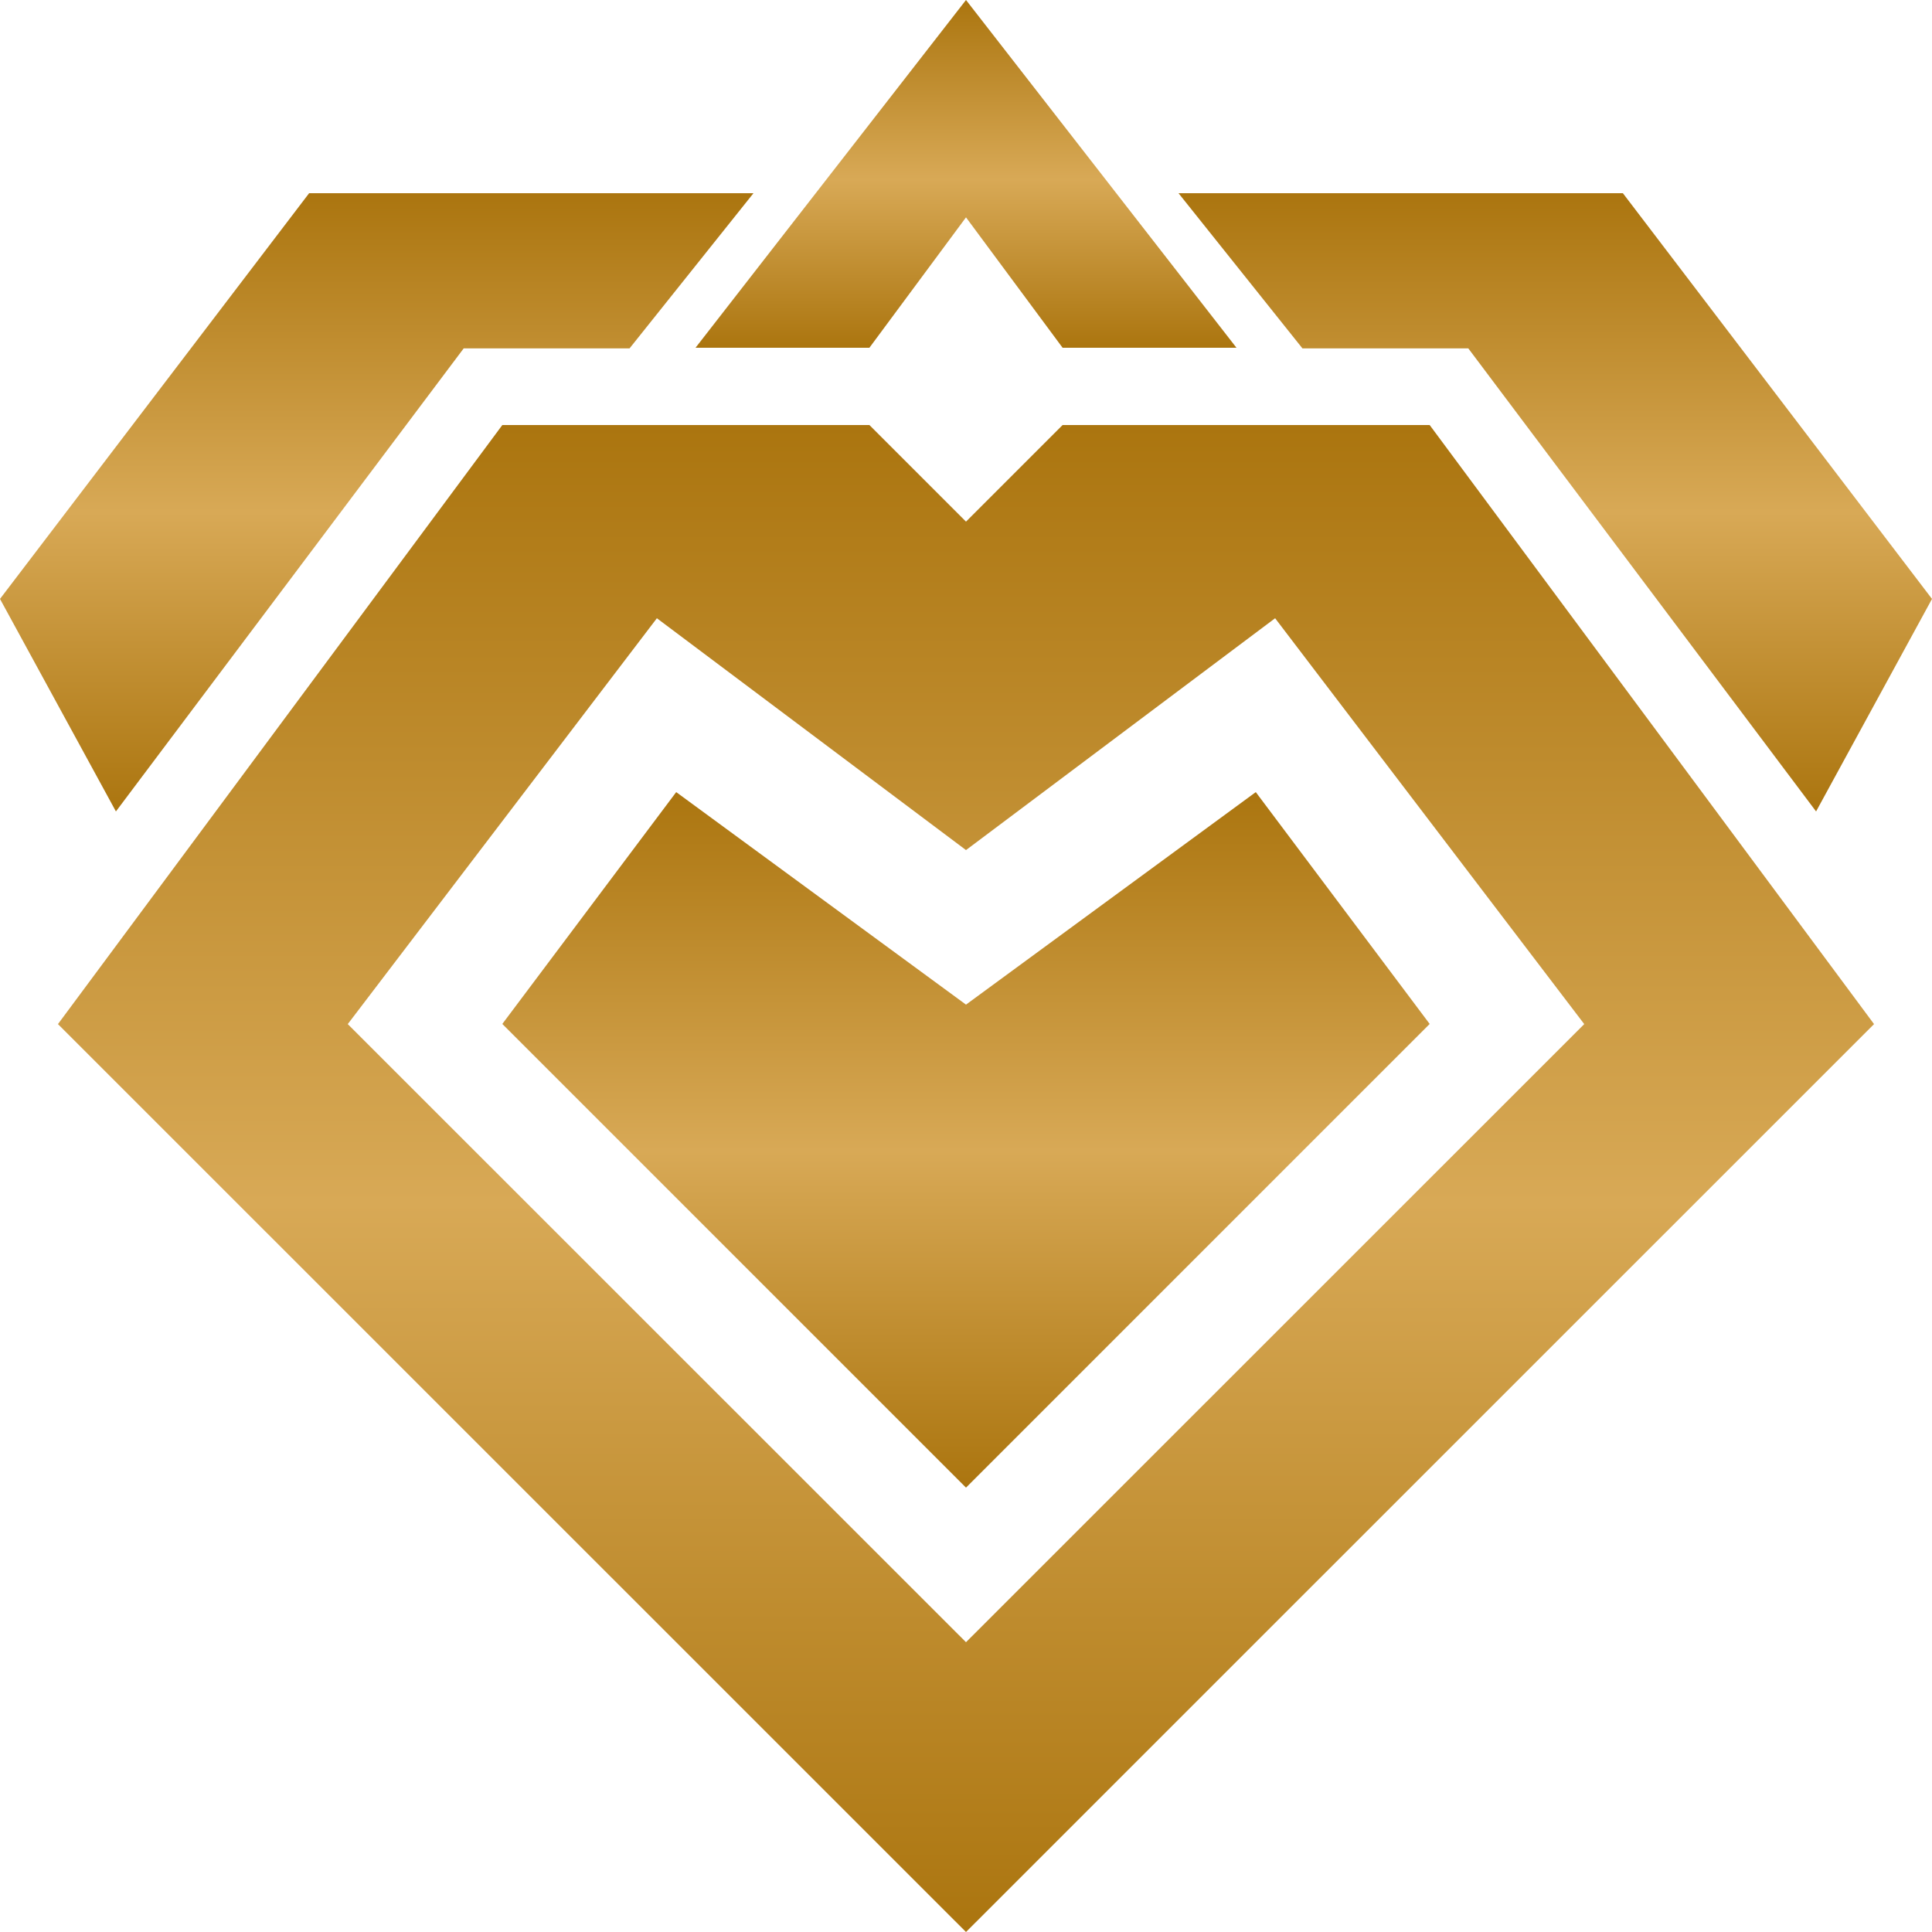
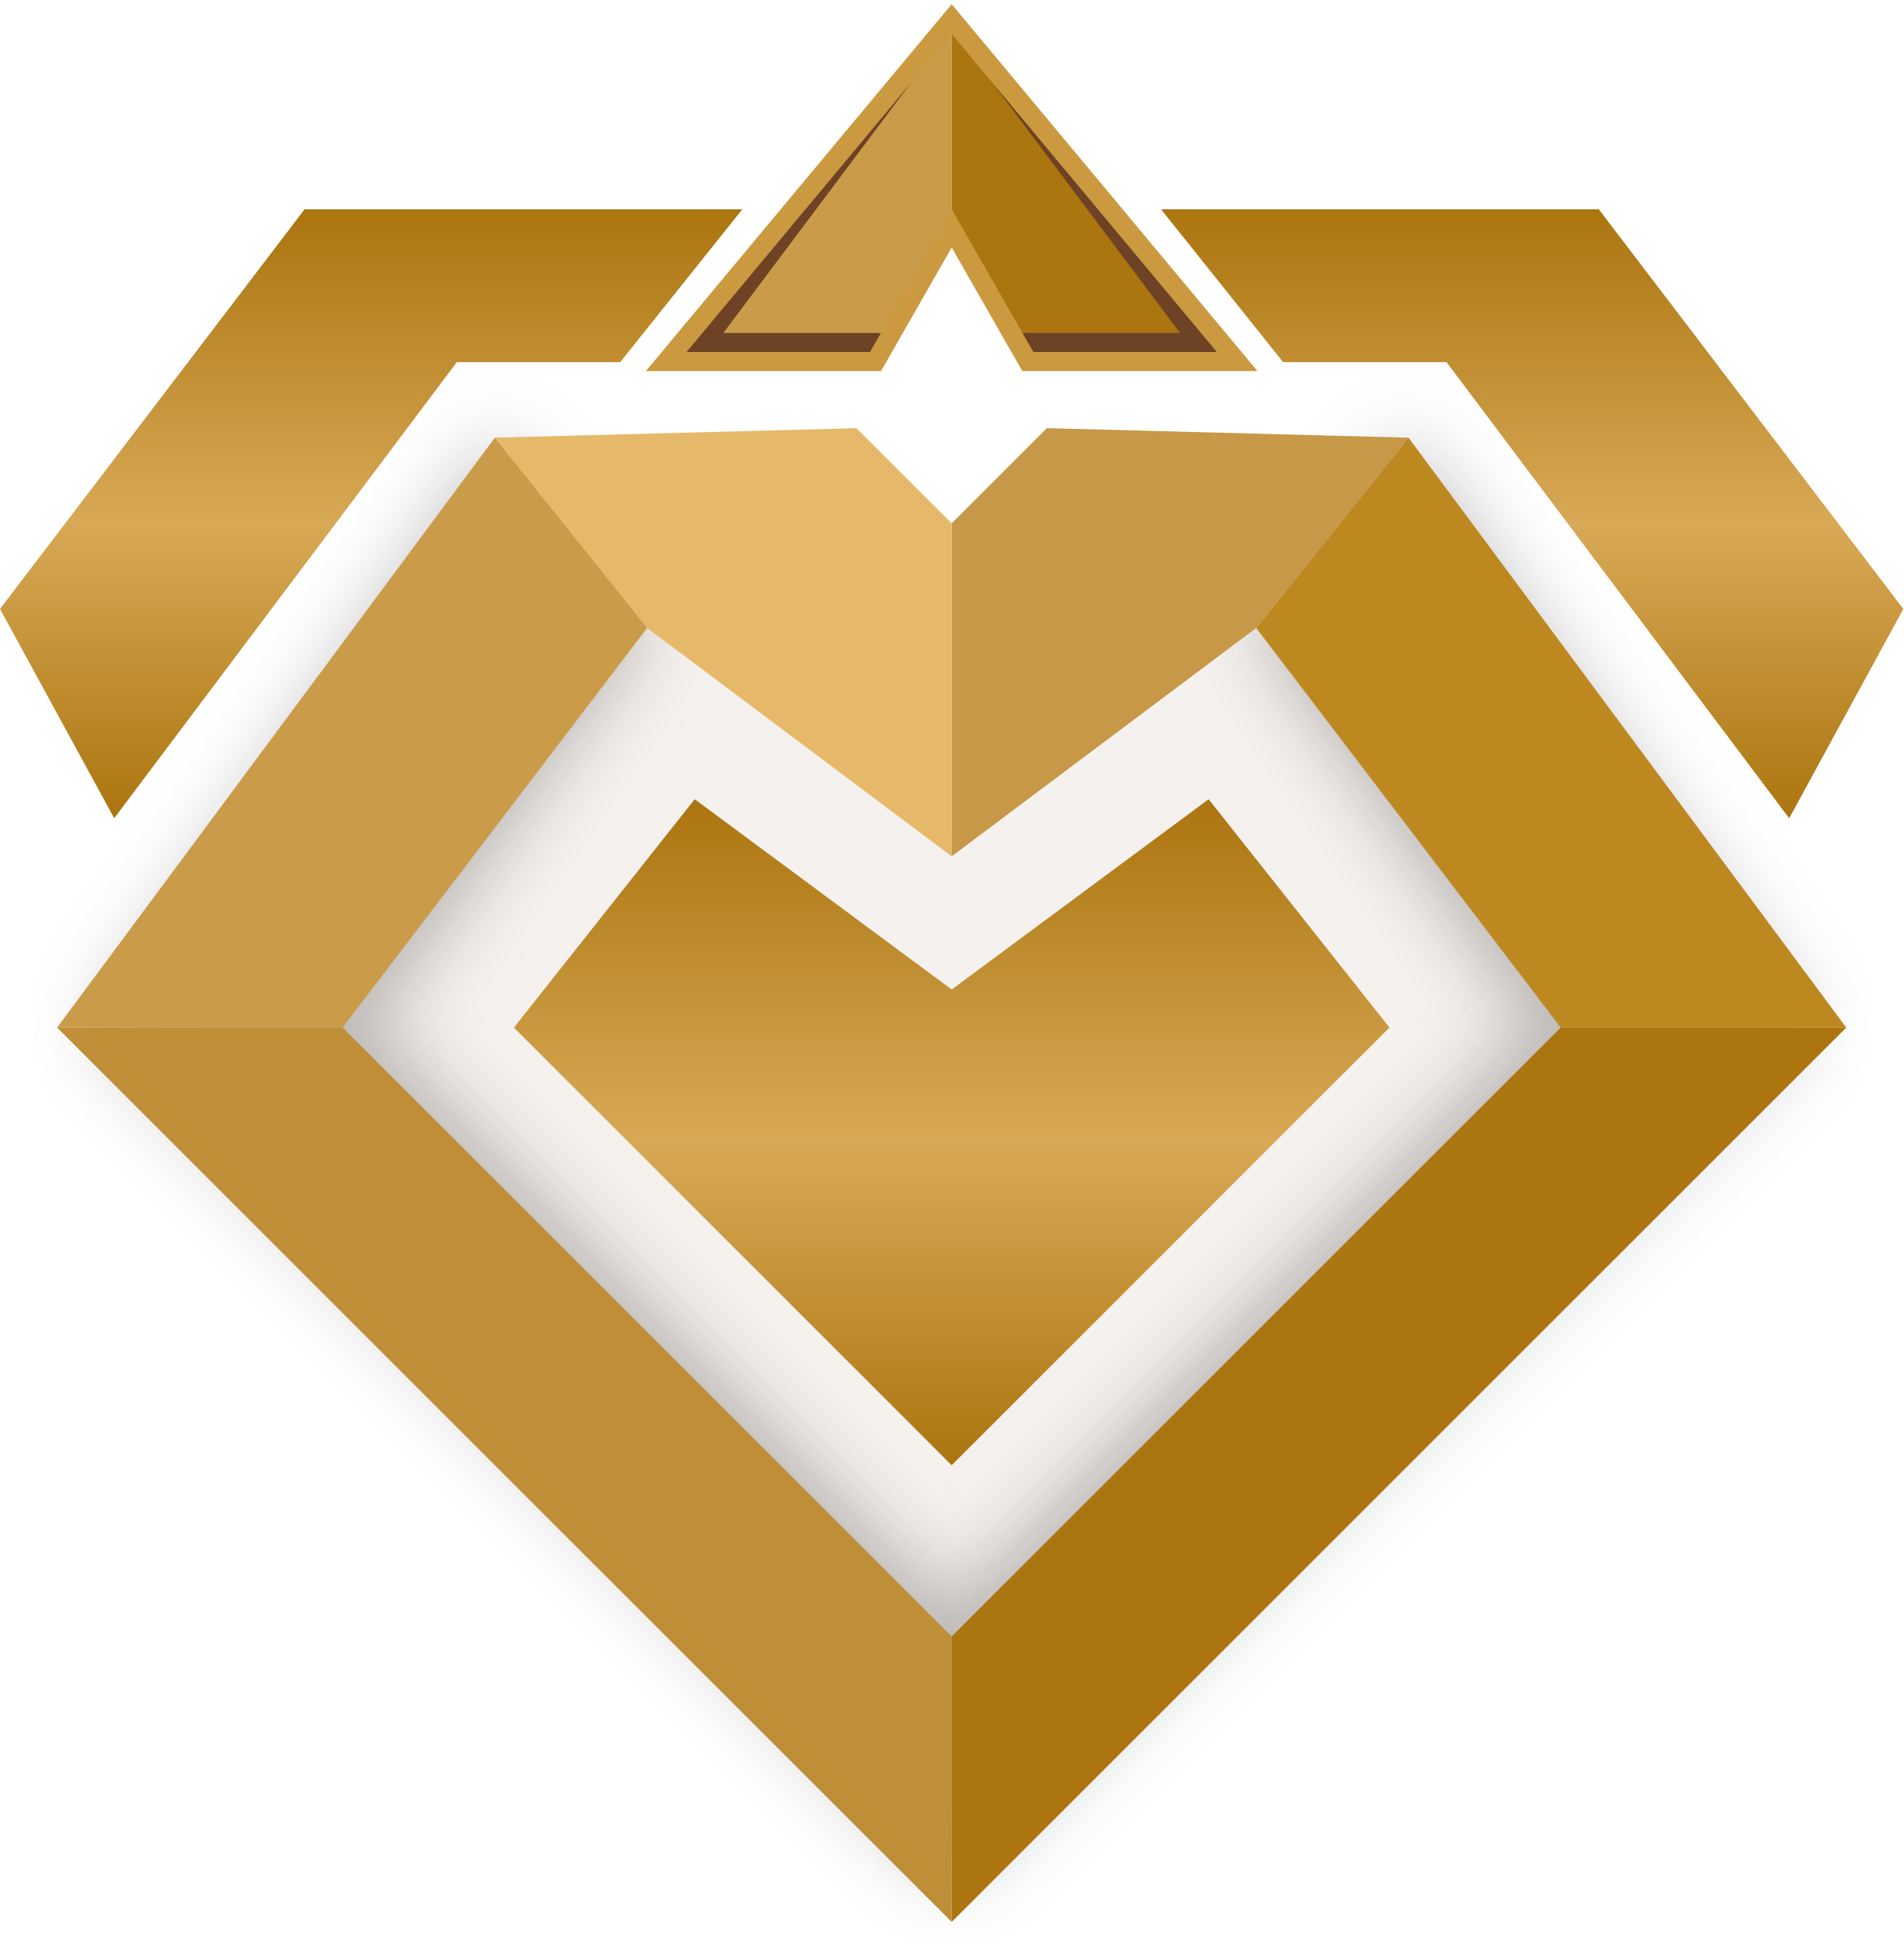
- <svg xmlns="http://www.w3.org/2000/svg" width="100" height="100" fill="none">
-   <path d="M32.585 18.033L39 10H16L0 31l6 11 18-23.967h8.585z" fill="url(#A)" />
-   <path d="M67.415 18.033L61 10h23l16 21-6 11-18-23.967h-8.585z" fill="url(#B)" />
-   <g fill-rule="evenodd">
-     <path d="M50 11.25L45 18h-9L50 0l14 18h-9l-5-6.75z" fill="url(#C)" />
-     <path d="M50 52L35 41l-9 12 24 24 24-24-9-12-15 11z" fill="url(#D)" />
-     <path d="M50 27l-5-5H26L3 53.007 50 100l47-46.993L74 22H55l-5 5zm0 17L34 32 18 53.007 50 85l32-31.993L66 32 50 44z" fill="url(#E)" />
+ <svg xmlns="http://www.w3.org/2000/svg" width="100" height="103" viewBox="0 0 100 103" fill="none">
+   <g id="collection">
+     <g id="Group 312">
+       <path id="Vector 428" d="M32.585 19.033L39 11H16L0 32L6 43L24 19.033H32.585Z" fill="url(#paint0_linear_3544_4851)" />
+       <path id="Vector 429" d="M67.415 19.033L61 11H84L100 32L94 43L76 19.033H67.415Z" fill="url(#paint1_linear_3544_4851)" />
+       <path id="Vector 506" d="M34 32L50 44L66 32L83 54L50 87L17 54L34 32Z" fill="#F5F1EE" />
+       <path id="Union" fill-rule="evenodd" clip-rule="evenodd" d="M50 52L36.5 42L27 54L50 77L73 54L63.5 42L50 52Z" fill="url(#paint2_linear_3544_4851)" />
+       <g id="Group 461">
+         <g id="Vector 499" opacity="0.3" filter="url(#filter0_f_3544_4851)">
+           <path d="M26 23L5 54H19.5L34 33L26 23Z" fill="#212121" />
+         </g>
+         <g id="Vector 510" opacity="0.3" filter="url(#filter1_f_3544_4851)">
+           <path d="M74 23L95 54H80.5L66 33L74 23Z" fill="#212121" />
+         </g>
+         <g id="Vector 500" opacity="0.3" filter="url(#filter2_f_3544_4851)">
+           <path d="M50 84.5V99L5 54H19.5L50 84.5Z" fill="#212121" />
+         </g>
+         <g id="Vector 508" opacity="0.3" filter="url(#filter3_f_3544_4851)">
+           <path d="M50 84.5V99L95 54H80.5L50 84.5Z" fill="#212121" />
+         </g>
+       </g>
+       <path id="Vector 498" d="M34 33L26 23L45 22.5L50 27.5V45L34 33Z" fill="#E6B96A" />
+       <path id="Vector 501" d="M66 33L74 23L55 22.5L50 27.5V45L66 33Z" fill="#C69848" />
+       <path id="Vector 509" d="M26 23L3 54H18L34 33L26 23Z" fill="#CA9B49" />
+       <path id="Vector 502" d="M74 23L97 54H82L66 33L74 23Z" fill="#BE8821" />
+       <path id="Vector 507" d="M50 86V101L3 54H18L50 86Z" fill="#BF8F38" />
+       <path id="Vector 503" d="M50 86V101L97 54H82L50 86Z" fill="#AB750F" />
+       <path id="Vector 511" d="M50 12V1L36 19H46L50 12Z" fill="#CA9B49" />
+       <path id="Vector 512" d="M50 12V1L64 19H54L50 12Z" fill="#AB750F" />
+       <path id="Vector 514" d="M36 18.5L50 1.5L38 17.5H46.5L46 18.5H36Z" fill="#6D4225" />
+       <path id="Vector 515" d="M64 18.5L50 1.5L62 17.5H53.5L54 18.5H64Z" fill="#6D4225" />
+       <path id="Vector 513" d="M35 19L50 1L65 19H54L50 12L46 19H35Z" stroke="#CB9A40" />
+     </g>
  </g>
  <defs>
-     <linearGradient id="A" x1="19.5" y1="10" x2="19.5" y2="42" href="#F">
-       <stop stop-color="#ab750f" />
-       <stop offset=".516" stop-color="#d8a956" />
-       <stop offset="1" stop-color="#ab750f" />
+     <filter id="filter0_f_3544_4851" x="1" y="19" width="37" height="39" filterUnits="userSpaceOnUse" color-interpolation-filters="sRGB">
+       <feFlood flood-opacity="0" result="BackgroundImageFix" />
+       <feBlend mode="normal" in="SourceGraphic" in2="BackgroundImageFix" result="shape" />
+       <feGaussianBlur stdDeviation="2" result="effect1_foregroundBlur_3544_4851" />
+     </filter>
+     <filter id="filter1_f_3544_4851" x="62" y="19" width="37" height="39" filterUnits="userSpaceOnUse" color-interpolation-filters="sRGB">
+       <feFlood flood-opacity="0" result="BackgroundImageFix" />
+       <feBlend mode="normal" in="SourceGraphic" in2="BackgroundImageFix" result="shape" />
+       <feGaussianBlur stdDeviation="2" result="effect1_foregroundBlur_3544_4851" />
+     </filter>
+     <filter id="filter2_f_3544_4851" x="1" y="50" width="53" height="53" filterUnits="userSpaceOnUse" color-interpolation-filters="sRGB">
+       <feFlood flood-opacity="0" result="BackgroundImageFix" />
+       <feBlend mode="normal" in="SourceGraphic" in2="BackgroundImageFix" result="shape" />
+       <feGaussianBlur stdDeviation="2" result="effect1_foregroundBlur_3544_4851" />
+     </filter>
+     <filter id="filter3_f_3544_4851" x="46" y="50" width="53" height="53" filterUnits="userSpaceOnUse" color-interpolation-filters="sRGB">
+       <feFlood flood-opacity="0" result="BackgroundImageFix" />
+       <feBlend mode="normal" in="SourceGraphic" in2="BackgroundImageFix" result="shape" />
+       <feGaussianBlur stdDeviation="2" result="effect1_foregroundBlur_3544_4851" />
+     </filter>
+     <linearGradient id="paint0_linear_3544_4851" x1="19.5" y1="11" x2="19.5" y2="43" gradientUnits="userSpaceOnUse">
+       <stop stop-color="#AB750F" />
+       <stop offset="0.516" stop-color="#D8A956" />
+       <stop offset="1" stop-color="#AB750F" />
    </linearGradient>
-     <linearGradient id="B" x1="80.5" y1="10" x2="80.5" y2="42" href="#F">
-       <stop stop-color="#ab750f" />
-       <stop offset=".516" stop-color="#d8a956" />
-       <stop offset="1" stop-color="#ab750f" />
+     <linearGradient id="paint1_linear_3544_4851" x1="80.5" y1="11" x2="80.5" y2="43" gradientUnits="userSpaceOnUse">
+       <stop stop-color="#AB750F" />
+       <stop offset="0.516" stop-color="#D8A956" />
+       <stop offset="1" stop-color="#AB750F" />
    </linearGradient>
-     <linearGradient id="C" x1="50" y1="0" x2="50" y2="18" href="#F">
-       <stop stop-color="#ab750f" />
-       <stop offset=".516" stop-color="#d8a956" />
-       <stop offset="1" stop-color="#ab750f" />
+     <linearGradient id="paint2_linear_3544_4851" x1="50" y1="42" x2="50" y2="77" gradientUnits="userSpaceOnUse">
+       <stop stop-color="#AB750F" />
+       <stop offset="0.516" stop-color="#D8A956" />
+       <stop offset="1" stop-color="#AB750F" />
    </linearGradient>
-     <linearGradient id="D" x1="50" y1="41" x2="50" y2="77" href="#F">
-       <stop stop-color="#ab750f" />
-       <stop offset=".516" stop-color="#d8a956" />
-       <stop offset="1" stop-color="#ab750f" />
-     </linearGradient>
-     <linearGradient id="E" x1="50" y1="22" x2="50" y2="100" href="#F">
-       <stop stop-color="#ab750f" />
-       <stop offset=".516" stop-color="#d8a956" />
-       <stop offset="1" stop-color="#ab750f" />
-     </linearGradient>
-     <linearGradient id="F" gradientUnits="userSpaceOnUse" />
  </defs>
</svg>
